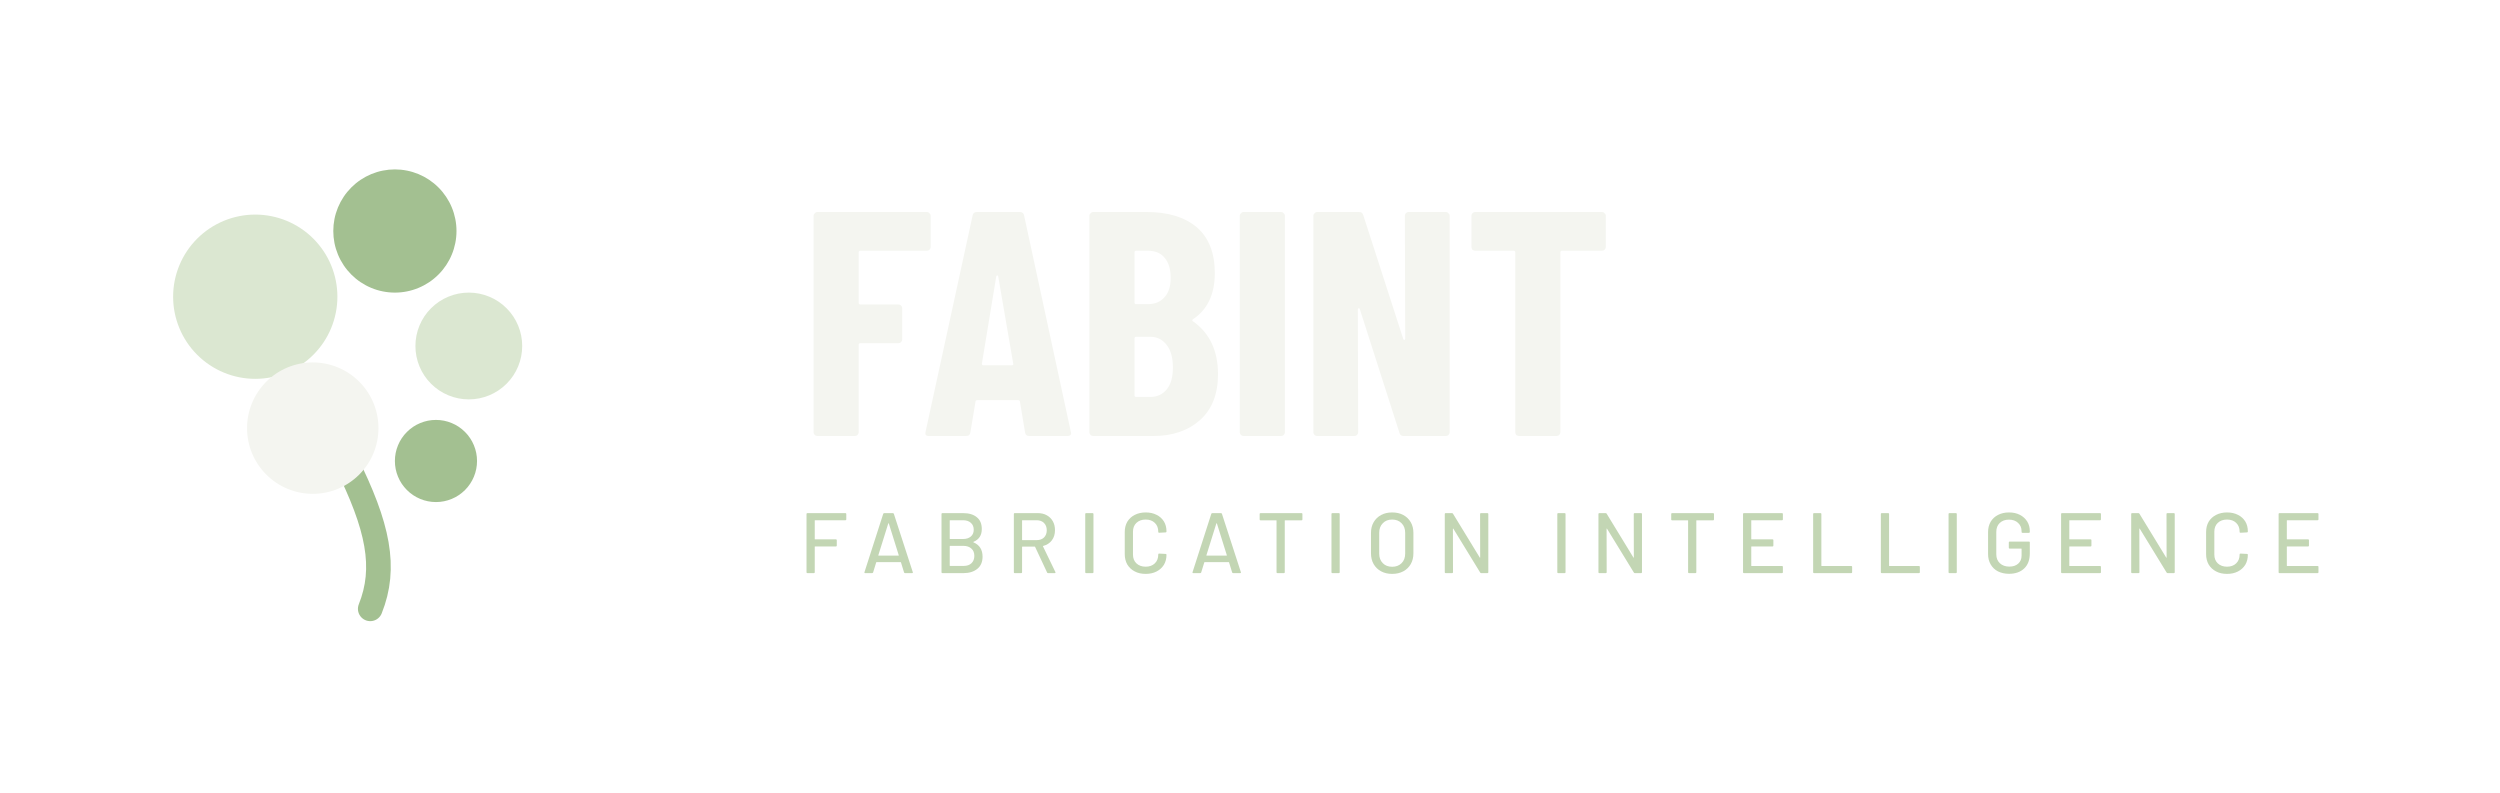
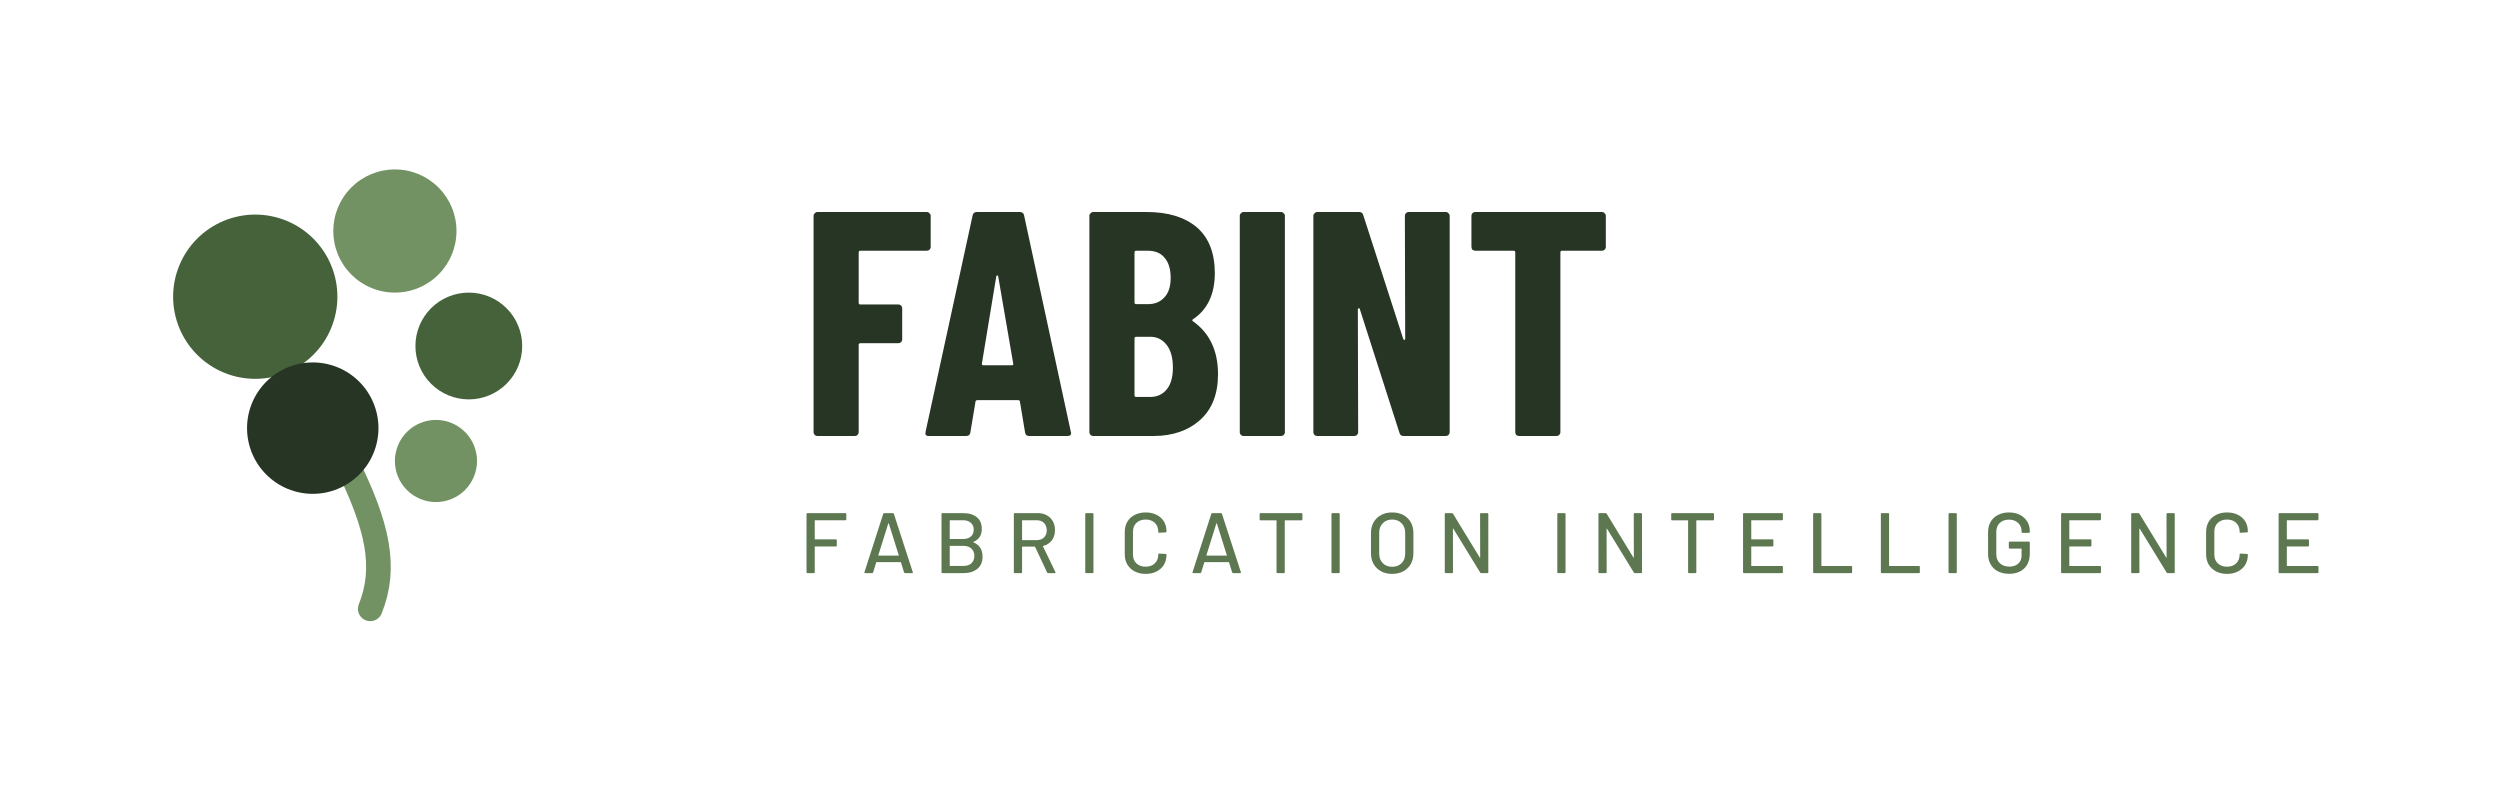
<svg xmlns="http://www.w3.org/2000/svg" xmlns:xlink="http://www.w3.org/1999/xlink" viewBox="60 287 164 52" width="328" height="104" role="img" aria-labelledby="logo-title">
  <defs>
    <path id="font_3_3" d="" />
    <path id="font_3_32" d="M.092 0C.085 0 .082 .003 .082 .01V.69C.082 .697 .085 .7 .092 .7H.168C.175 .7 .178 .697 .178 .69V.087C.178 .084 .179 .083 .182 .083H.527C.534 .083 .537 .08 .537 .073V.01C.537 .003 .534 0 .527 0H.092Z" />
    <path id="font_3_36" d="M.31-.009C.261-.009 .218 .001 .181 .021 .144 .041 .115 .069 .094 .105 .073 .142 .063 .184 .063 .231V.469C.063 .516 .073 .558 .094 .594 .115 .63 .144 .658 .181 .678 .218 .698 .261 .708 .31 .708 .359 .708 .403 .698 .44 .678 .477 .658 .506 .63 .527 .594 .548 .558 .558 .516 .558 .469V.231C.558 .184 .548 .142 .527 .105 .506 .069 .477 .041 .44 .021 .403 .001 .359-.009 .31-.009M.31 .074C.355 .074 .392 .088 .42 .116 .448 .144 .462 .181 .462 .227V.47C.462 .517 .448 .554 .42 .582 .392 .611 .355 .625 .31 .625 .265 .625 .228 .611 .201 .582 .173 .554 .159 .517 .159 .47V.227C.159 .181 .173 .144 .201 .116 .228 .088 .265 .074 .31 .074Z" />
    <path id="font_3_13" d="M.307-.009C.259-.009 .216 0 .179 .02 .142 .039 .114 .066 .093 .1 .073 .135 .063 .176 .063 .221V.48C.063 .525 .073 .565 .093 .6 .114 .634 .142 .66 .179 .679 .216 .698 .259 .708 .307 .708 .355 .708 .397 .699 .434 .68 .471 .662 .499 .636 .52 .603 .54 .57 .55 .531 .55 .487V.486C.55 .483 .549 .48 .547 .478 .545 .476 .543 .475 .54 .475L.464 .471C.457 .471 .454 .474 .454 .48V.483C.454 .526 .441 .56 .414 .586 .387 .612 .352 .625 .307 .625 .262 .625 .227 .612 .199 .586 .172 .56 .159 .526 .159 .483V.217C.159 .174 .172 .14 .199 .114 .227 .088 .262 .075 .307 .075 .352 .075 .387 .088 .414 .114 .441 .14 .454 .174 .454 .217V.219C.454 .225 .457 .228 .464 .228L.54 .224C.547 .224 .55 .221 .55 .214 .55 .17 .54 .131 .52 .097 .499 .064 .471 .038 .434 .019 .397 0 .355-.009 .307-.009Z" />
    <path id="font_4_22" d="M.41 .591C.41 .588 .409 .585 .406 .582 .404 .58 .401 .579 .398 .579H.19C.187 .579 .185 .577 .185 .574V.416C.185 .413 .187 .411 .19 .411H.309C.312 .411 .315 .41 .317 .408 .32 .405 .321 .402 .321 .399V.302C.321 .299 .32 .296 .317 .293 .315 .291 .312 .29 .309 .29H.19C.187 .29 .185 .288 .185 .285V.012C.185 .009 .184 .006 .181 .003 .179 .001 .176 0 .173 0H.056C.053 0 .05 .001 .048 .003 .045 .006 .044 .009 .044 .012V.688C.044 .691 .045 .694 .048 .696 .05 .699 .053 .7 .056 .7H.398C.401 .7 .404 .699 .406 .696 .409 .694 .41 .691 .41 .688V.591Z" />
    <path id="font_3_47" d="M.481 0C.476 0 .472 .002 .47 .007L.33 .306C.329 .308 .328 .309 .326 .309H.182C.179 .309 .178 .308 .178 .305V.01C.178 .003 .175 0 .168 0H.092C.085 0 .082 .003 .082 .01V.69C.082 .697 .085 .7 .092 .7H.361C.401 .7 .436 .692 .466 .675 .497 .658 .52 .635 .537 .605 .554 .575 .562 .54 .562 .501 .562 .454 .55 .415 .525 .382 .501 .35 .467 .328 .424 .317 .421 .316 .421 .314 .422 .312L.567 .012C.568 .011 .568 .009 .568 .007 .568 .002 .565 0 .56 0H.481M.182 .617C.179 .617 .178 .616 .178 .613V.389C.178 .386 .179 .385 .182 .385H.349C.384 .385 .413 .395 .434 .416 .455 .437 .466 .465 .466 .5 .466 .535 .455 .564 .434 .585 .413 .606 .384 .617 .349 .617H.182Z" />
    <path id="font_3_25" d="M.092 0C.085 0 .082 .003 .082 .01V.69C.082 .697 .085 .7 .092 .7H.168C.175 .7 .178 .697 .178 .69V.01C.178 .003 .175 0 .168 0H.092Z" />
    <path id="font_3_34" d="M.494 .69C.494 .697 .497 .7 .504 .7H.58C.587 .7 .59 .697 .59 .69V.01C.59 .003 .587 0 .58 0H.507C.502 0 .498 .002 .495 .007L.182 .518C.181 .52 .18 .521 .179 .52 .178 .52 .177 .519 .177 .517L.178 .01C.178 .003 .175 0 .168 0H.092C.085 0 .082 .003 .082 .01V.69C.082 .697 .085 .7 .092 .7H.166C.171 .7 .175 .698 .178 .693L.49 .182C.491 .18 .492 .179 .493 .179 .494 .18 .495 .181 .495 .183L.494 .69Z" />
    <path id="font_3_49" d="M.527 .7C.534 .7 .537 .697 .537 .69V.626C.537 .619 .534 .616 .527 .616H.335C.332 .616 .331 .615 .331 .612V.01C.331 .003 .328 0 .321 0H.245C.238 0 .235 .003 .235 .01V.612C.235 .615 .234 .616 .231 .616H.048C.041 .616 .038 .619 .038 .626V.69C.038 .697 .041 .7 .048 .7H.527Z" />
    <path id="font_3_4" d="M.507 0C.501 0 .497 .003 .495 .008L.459 .125C.458 .127 .457 .128 .455 .128H.174C.172 .128 .171 .127 .17 .125L.134 .008C.132 .003 .128 0 .122 0H.041C.034 0 .031 .004 .033 .011L.252 .692C.254 .697 .258 .7 .264 .7H.364C.37 .7 .374 .697 .376 .692L.597 .011 .598 .007C.598 .002 .595 0 .589 0H.507M.195 .209C.194 .208 .194 .206 .195 .205 .197 .204 .198 .204 .199 .204H.429C.43 .204 .431 .204 .432 .205 .434 .206 .434 .208 .433 .209L.317 .58C.316 .581 .315 .582 .314 .582 .313 .582 .312 .581 .311 .58L.195 .209Z" />
    <path id="font_4_4" d="M.338 0C.33 0 .326 .004 .325 .011L.309 .107C.309 .11 .307 .112 .303 .112H.176C.172 .112 .17 .11 .17 .107L.154 .011C.153 .004 .149 0 .141 0H.024C.015 0 .012 .004 .014 .013L.161 .689C.162 .696 .167 .7 .174 .7H.309C.316 .7 .321 .696 .322 .689L.468 .013 .469 .009C.469 .003 .465 0 .458 0H.338M.19 .226C.19 .223 .191 .221 .194 .221H.284C.287 .221 .289 .223 .288 .226L.241 .499C.24 .501 .239 .502 .238 .502 .237 .502 .236 .501 .235 .499L.19 .226Z" />
    <path id="font_4_12" d="M.446 .193C.446 .131 .427 .083 .39 .05 .353 .017 .304 0 .245 0H.056C.053 0 .05 .001 .048 .003 .045 .006 .044 .009 .044 .012V.688C.044 .691 .045 .694 .048 .696 .05 .699 .053 .7 .056 .7H.223C.29 .7 .342 .684 .38 .652 .417 .62 .436 .572 .436 .509 .436 .443 .413 .395 .368 .365 .365 .363 .365 .361 .367 .359 .42 .322 .446 .266 .446 .193M.19 .579C.187 .579 .185 .577 .185 .574V.417C.185 .414 .187 .412 .19 .412H.226C.249 .412 .266 .419 .279 .434 .292 .448 .298 .468 .298 .494 .298 .521 .292 .542 .279 .557 .267 .572 .249 .579 .226 .579H.19M.234 .122C.256 .122 .273 .13 .286 .146 .299 .162 .305 .185 .305 .214 .305 .243 .299 .267 .286 .284 .273 .301 .256 .31 .235 .31H.19C.187 .31 .185 .308 .185 .305V.127C.185 .124 .187 .122 .19 .122H.234Z" />
    <path id="font_4_25" d="M.056 0C.053 0 .05 .001 .048 .003 .045 .006 .044 .009 .044 .012V.688C.044 .691 .045 .694 .048 .696 .05 .699 .053 .7 .056 .7H.173C.176 .7 .179 .699 .181 .696 .184 .694 .185 .691 .185 .688V.012C.185 .009 .184 .006 .181 .003 .179 .001 .176 0 .173 0H.056Z" />
    <path id="font_4_34" d="M.33 .688C.33 .691 .331 .694 .333 .696 .336 .699 .339 .7 .342 .7H.458C.461 .7 .464 .699 .466 .696 .469 .694 .47 .691 .47 .688V.012C.47 .009 .469 .006 .466 .003 .464 .001 .461 0 .458 0H.326C.319 0 .315 .003 .313 .01L.189 .397C.188 .399 .187 .4 .186 .399 .184 .399 .183 .398 .183 .396L.184 .012C.184 .009 .183 .006 .18 .003 .178 .001 .175 0 .172 0H.056C.053 0 .05 .001 .048 .003 .045 .006 .044 .009 .044 .012V.688C.044 .691 .045 .694 .048 .696 .05 .699 .053 .7 .056 .7H.187C.194 .7 .198 .697 .2 .69L.325 .303C.326 .301 .327 .3 .328 .3 .33 .301 .331 .302 .331 .304L.33 .688Z" />
    <path id="font_4_49" d="M.432 .7C.435 .7 .438 .699 .44 .696 .443 .694 .444 .691 .444 .688V.591C.444 .588 .443 .585 .44 .582 .438 .58 .435 .579 .432 .579H.307C.304 .579 .302 .577 .302 .574V.012C.302 .009 .301 .006 .298 .003 .296 .001 .293 0 .29 0H.173C.17 0 .167 .001 .164 .003 .162 .006 .161 .009 .161 .012V.574C.161 .577 .159 .579 .156 .579H.036C.033 .579 .03 .58 .027 .582 .025 .585 .024 .588 .024 .591V.688C.024 .691 .025 .694 .027 .696 .03 .699 .033 .7 .036 .7H.432Z" />
    <path id="font_3_22" d="M.546 .627C.546 .62 .543 .617 .536 .617H.182C.179 .617 .178 .616 .178 .613V.398C.178 .395 .179 .394 .182 .394H.425C.432 .394 .435 .391 .435 .384V.321C.435 .314 .432 .311 .425 .311H.182C.179 .311 .178 .31 .178 .307V.01C.178 .003 .175 0 .168 0H.092C.085 0 .082 .003 .082 .01V.69C.082 .697 .085 .7 .092 .7H.536C.543 .7 .546 .697 .546 .69V.627Z" />
    <path id="font_3_12" d="M.455 .365C.452 .363 .452 .361 .455 .359 .526 .329 .561 .273 .561 .192 .561 .131 .541 .083 .5 .05 .459 .017 .406 0 .341 0H.092C.085 0 .082 .003 .082 .01V.69C.082 .697 .085 .7 .092 .7H.333C.402 .7 .456 .684 .494 .652 .533 .621 .552 .575 .552 .514 .552 .442 .52 .392 .455 .365M.182 .617C.179 .617 .178 .616 .178 .613V.402C.178 .399 .179 .398 .182 .398H.333C.372 .398 .402 .408 .424 .427 .447 .446 .458 .473 .458 .506 .458 .54 .447 .567 .424 .587 .402 .607 .372 .617 .333 .617H.182M.341 .084C.379 .084 .409 .094 .431 .115 .454 .137 .465 .165 .465 .201 .465 .237 .454 .266 .431 .286 .408 .307 .377 .318 .338 .318H.182C.179 .318 .178 .317 .178 .314V.088C.178 .085 .179 .084 .182 .084H.341Z" />
    <path id="font_3_17" d="M.547 .627C.547 .62 .544 .617 .537 .617H.182C.179 .617 .178 .616 .178 .613V.398C.178 .395 .179 .394 .182 .394H.426C.433 .394 .436 .391 .436 .384V.321C.436 .314 .433 .311 .426 .311H.182C.179 .311 .178 .31 .178 .307V.087C.178 .084 .179 .083 .182 .083H.537C.544 .083 .547 .08 .547 .073V.01C.547 .003 .544 0 .537 0H.092C.085 0 .082 .003 .082 .01V.69C.082 .697 .085 .7 .092 .7H.537C.544 .7 .547 .697 .547 .69V.627Z" />
    <path id="font_3_23" d="M.307-.008C.259-.008 .216 .002 .179 .02 .142 .039 .114 .066 .093 .102 .073 .137 .063 .177 .063 .222V.478C.063 .524 .073 .564 .093 .599 .114 .634 .142 .66 .179 .679 .216 .698 .259 .708 .307 .708 .355 .708 .397 .699 .434 .68 .471 .661 .499 .635 .52 .602 .54 .569 .55 .532 .55 .491V.48C.55 .473 .547 .47 .54 .47H.464C.457 .47 .454 .473 .454 .48V.489C.454 .529 .44 .561 .413 .586 .387 .611 .351 .624 .307 .624 .262 .624 .227 .611 .199 .585 .172 .559 .159 .524 .159 .481V.219C.159 .176 .173 .141 .201 .115 .229 .089 .266 .076 .311 .076 .355 .076 .39 .088 .415 .111 .441 .134 .454 .165 .454 .205V.282C.454 .285 .453 .286 .45 .286H.315C.308 .286 .305 .289 .305 .296V.358C.305 .365 .308 .368 .315 .368H.54C.547 .368 .55 .365 .55 .358V.231C.55 .154 .528 .095 .484 .054 .441 .013 .382-.008 .307-.008Z" />
  </defs>
-   <path transform="matrix(.5388077,0,0,.5388077,65.9688,294.6107)" stroke-width="3" stroke-linecap="round" stroke-miterlimit="4" stroke-linejoin="miter" fill="none" stroke="#a3c091" d="M31 42C35 50 36 55 34 60" />
-   <path transform="matrix(1,0,0,-1,0,842)" d="M82.133 535.535C82.133 535.182 82.099 534.831 82.029 534.484 81.96 534.137 81.858 533.801 81.723 533.474 81.588 533.147 81.422 532.836 81.225 532.542 81.028 532.248 80.805 531.976 80.555 531.726 80.305 531.475 80.033 531.252 79.738 531.056 79.444 530.859 79.134 530.693 78.807 530.558 78.48 530.422 78.143 530.32 77.796 530.251 77.449 530.182 77.099 530.148 76.745 530.148 76.391 530.148 76.041 530.182 75.694 530.251 75.347 530.32 75.01 530.422 74.683 530.558 74.356 530.693 74.046 530.859 73.751 531.056 73.457 531.252 73.185 531.475 72.935 531.726 72.685 531.976 72.461 532.248 72.265 532.542 72.068 532.836 71.902 533.147 71.767 533.474 71.632 533.801 71.529 534.137 71.46 534.484 71.391 534.831 71.357 535.182 71.357 535.535 71.357 535.889 71.391 536.24 71.46 536.587 71.529 536.934 71.632 537.271 71.767 537.597 71.902 537.924 72.068 538.235 72.265 538.529 72.461 538.823 72.685 539.095 72.935 539.346 73.185 539.596 73.457 539.819 73.751 540.016 74.046 540.212 74.356 540.378 74.683 540.514 75.01 540.649 75.347 540.751 75.694 540.82 76.041 540.889 76.391 540.924 76.745 540.924 77.099 540.924 77.449 540.889 77.796 540.82 78.143 540.751 78.48 540.649 78.807 540.514 79.134 540.378 79.444 540.212 79.738 540.016 80.033 539.819 80.305 539.596 80.555 539.346 80.805 539.095 81.028 538.823 81.225 538.529 81.422 538.235 81.588 537.924 81.723 537.597 81.858 537.271 81.96 536.934 82.03 536.587 82.099 536.24 82.133 535.889 82.133 535.535Z" fill="#dbe7d1" />
-   <path transform="matrix(1,0,0,-1,0,842)" d="M89.946 539.846C89.946 539.581 89.92 539.318 89.868 539.058 89.816 538.797 89.74 538.545 89.638 538.3 89.537 538.054 89.412 537.822 89.265 537.601 89.117 537.38 88.95 537.176 88.762 536.989 88.575 536.801 88.37 536.633 88.15 536.486 87.929 536.339 87.696 536.214 87.451 536.113 87.206 536.011 86.953 535.934 86.693 535.883 86.433 535.831 86.17 535.805 85.905 535.805 85.639 535.805 85.377 535.831 85.116 535.883 84.856 535.934 84.603 536.011 84.358 536.113 84.113 536.214 83.88 536.339 83.66 536.486 83.439 536.633 83.235 536.801 83.047 536.989 82.86 537.176 82.692 537.38 82.545 537.601 82.397 537.822 82.273 538.054 82.171 538.3 82.07 538.545 81.993 538.797 81.941 539.058 81.89 539.318 81.864 539.581 81.864 539.846 81.864 540.111 81.89 540.374 81.941 540.634 81.993 540.895 82.07 541.147 82.171 541.393 82.273 541.638 82.397 541.87 82.545 542.091 82.692 542.312 82.86 542.516 83.047 542.703 83.235 542.891 83.439 543.059 83.66 543.206 83.88 543.353 84.113 543.478 84.358 543.58 84.603 543.681 84.856 543.758 85.116 543.809 85.377 543.861 85.639 543.887 85.905 543.887 86.17 543.887 86.433 543.861 86.693 543.809 86.953 543.758 87.206 543.681 87.451 543.58 87.696 543.478 87.929 543.353 88.15 543.206 88.37 543.059 88.575 542.891 88.762 542.703 88.95 542.516 89.117 542.312 89.265 542.091 89.412 541.87 89.537 541.638 89.638 541.393 89.74 541.147 89.816 540.895 89.868 540.634 89.92 540.374 89.946 540.111 89.946 539.846Z" fill="#a3c091" />
-   <path transform="matrix(1,0,0,-1,0,842)" d="M94.256 532.303C94.256 531.838 94.167 531.391 93.99 530.962 93.812 530.533 93.559 530.155 93.23 529.826 92.902 529.498 92.523 529.245 92.094 529.067 91.665 528.889 91.218 528.801 90.754 528.8 90.29 528.801 89.843 528.889 89.414 529.067 88.985 529.245 88.606 529.498 88.277 529.826 87.949 530.155 87.696 530.533 87.518 530.962 87.341 531.391 87.252 531.838 87.252 532.303 87.252 532.767 87.341 533.214 87.518 533.643 87.696 534.072 87.949 534.451 88.277 534.779 88.606 535.108 88.985 535.361 89.414 535.538 89.843 535.716 90.29 535.805 90.754 535.805 91.218 535.805 91.665 535.716 92.094 535.538 92.523 535.361 92.902 535.108 93.23 534.779 93.559 534.451 93.812 534.072 93.99 533.643 94.167 533.214 94.256 532.767 94.256 532.303Z" fill="#dbe7d1" />
-   <path transform="matrix(1,0,0,-1,0,842)" d="M84.827 526.915C84.827 526.632 84.799 526.351 84.744 526.074 84.689 525.796 84.607 525.527 84.499 525.265 84.391 525.004 84.258 524.755 84.101 524.52 83.943 524.284 83.765 524.067 83.565 523.867 83.364 523.667 83.147 523.488 82.911 523.331 82.676 523.173 82.428 523.041 82.166 522.932 81.905 522.824 81.635 522.742 81.358 522.687 81.08 522.632 80.8 522.604 80.517 522.604 80.234 522.604 79.953 522.632 79.676 522.687 79.398 522.742 79.129 522.824 78.867 522.932 78.606 523.041 78.357 523.173 78.122 523.331 77.887 523.488 77.669 523.667 77.469 523.867 77.269 524.067 77.09 524.284 76.933 524.52 76.775 524.755 76.643 525.004 76.534 525.265 76.426 525.527 76.344 525.796 76.289 526.074 76.234 526.351 76.206 526.632 76.206 526.915 76.206 527.198 76.234 527.478 76.289 527.756 76.344 528.033 76.426 528.303 76.534 528.564 76.643 528.826 76.775 529.074 76.933 529.309 77.09 529.545 77.269 529.762 77.469 529.963 77.669 530.163 77.887 530.341 78.122 530.499 78.357 530.656 78.606 530.789 78.867 530.897 79.129 531.005 79.398 531.087 79.676 531.142 79.953 531.197 80.234 531.225 80.517 531.225 80.8 531.225 81.08 531.197 81.358 531.142 81.635 531.087 81.905 531.005 82.166 530.897 82.428 530.789 82.676 530.656 82.911 530.499 83.147 530.341 83.364 530.163 83.565 529.963 83.765 529.762 83.943 529.545 84.101 529.309 84.258 529.074 84.391 528.826 84.499 528.564 84.607 528.303 84.689 528.033 84.744 527.756 84.799 527.478 84.827 527.198 84.827 526.915Z" fill="#f4f5f0" />
-   <path transform="matrix(1,0,0,-1,0,842)" d="M91.293 524.759C91.293 524.402 91.224 524.058 91.088 523.728 90.951 523.398 90.756 523.107 90.504 522.854 90.251 522.602 89.96 522.407 89.63 522.27 89.3 522.134 88.956 522.065 88.599 522.065 88.241 522.065 87.898 522.134 87.568 522.27 87.238 522.407 86.946 522.602 86.694 522.854 86.441 523.107 86.246 523.398 86.11 523.728 85.973 524.058 85.905 524.402 85.905 524.759 85.905 525.117 85.973 525.46 86.11 525.79 86.246 526.12 86.441 526.412 86.694 526.664 86.946 526.917 87.238 527.112 87.568 527.248 87.898 527.385 88.241 527.453 88.599 527.453 88.956 527.453 89.3 527.385 89.63 527.248 89.96 527.112 90.251 526.917 90.504 526.664 90.756 526.412 90.951 526.12 91.088 525.79 91.224 525.46 91.293 525.117 91.293 524.759Z" fill="#a3c091" />
-   <use xlink:href="#font_4_22" transform="matrix(20.99008,0,0,-20.99008,112.4468,315.6007)" fill="#f4f5f0" />
-   <use xlink:href="#font_4_4" transform="matrix(20.99008,0,0,-20.99008,120.4231,315.6007)" fill="#f4f5f0" />
-   <use xlink:href="#font_4_12" transform="matrix(20.99008,0,0,-20.99008,130.5403,315.6007)" fill="#f4f5f0" />
-   <use xlink:href="#font_4_25" transform="matrix(20.99008,0,0,-20.99008,140.4056,315.6007)" fill="#f4f5f0" />
-   <use xlink:href="#font_4_34" transform="matrix(20.99008,0,0,-20.99008,145.2333,315.6007)" fill="#f4f5f0" />
-   <use xlink:href="#font_4_49" transform="matrix(20.99008,0,0,-20.99008,156.0223,315.6007)" fill="#f4f5f0" />
-   <use xlink:href="#font_3_22" transform="matrix(5.622342,0,0,-5.622342,112.4468,324.5965)" fill="#c3d6b4" />
-   <use xlink:href="#font_3_4" transform="matrix(5.622342,0,0,-5.622342,116.523,324.5965)" fill="#c3d6b4" />
-   <use xlink:href="#font_3_12" transform="matrix(5.622342,0,0,-5.622342,121.302,324.5965)" fill="#c3d6b4" />
-   <use xlink:href="#font_3_47" transform="matrix(5.622342,0,0,-5.622342,126.0473,324.5965)" fill="#c3d6b4" />
-   <use xlink:href="#font_3_25" transform="matrix(5.622342,0,0,-5.622342,130.7306,324.5965)" fill="#c3d6b4" />
-   <use xlink:href="#font_3_13" transform="matrix(5.622342,0,0,-5.622342,133.4293,324.5965)" fill="#c3d6b4" />
-   <use xlink:href="#font_3_4" transform="matrix(5.622342,0,0,-5.622342,138.0453,324.5965)" fill="#c3d6b4" />
-   <use xlink:href="#font_3_49" transform="matrix(5.622342,0,0,-5.622342,142.4195,324.5965)" fill="#c3d6b4" />
-   <use xlink:href="#font_3_25" transform="matrix(5.622342,0,0,-5.622342,146.8836,324.5965)" fill="#c3d6b4" />
-   <use xlink:href="#font_3_36" transform="matrix(5.622342,0,0,-5.622342,149.5823,324.5965)" fill="#c3d6b4" />
-   <use xlink:href="#font_3_34" transform="matrix(5.622342,0,0,-5.622342,154.3163,324.5965)" fill="#c3d6b4" />
-   <use xlink:href="#font_3_3" transform="matrix(5.622342,0,0,-5.622342,159.3371,324.5965)" fill="#c3d6b4" />
-   <use xlink:href="#font_3_25" transform="matrix(5.622342,0,0,-5.622342,161.6984,324.5965)" fill="#c3d6b4" />
-   <use xlink:href="#font_3_34" transform="matrix(5.622342,0,0,-5.622342,164.3971,324.5965)" fill="#c3d6b4" />
-   <use xlink:href="#font_3_49" transform="matrix(5.622342,0,0,-5.622342,169.4179,324.5965)" fill="#c3d6b4" />
-   <use xlink:href="#font_3_17" transform="matrix(5.622342,0,0,-5.622342,173.882,324.5965)" fill="#c3d6b4" />
-   <use xlink:href="#font_3_32" transform="matrix(5.622342,0,0,-5.622342,178.4811,324.5965)" fill="#c3d6b4" />
-   <use xlink:href="#font_3_32" transform="matrix(5.622342,0,0,-5.622342,182.9228,324.5965)" fill="#c3d6b4" />
-   <use xlink:href="#font_3_25" transform="matrix(5.622342,0,0,-5.622342,187.3644,324.5965)" fill="#c3d6b4" />
-   <use xlink:href="#font_3_23" transform="matrix(5.622342,0,0,-5.622342,190.0631,324.5965)" fill="#c3d6b4" />
-   <use xlink:href="#font_3_17" transform="matrix(5.622342,0,0,-5.622342,194.7465,324.5965)" fill="#c3d6b4" />
-   <use xlink:href="#font_3_34" transform="matrix(5.622342,0,0,-5.622342,199.3455,324.5965)" fill="#c3d6b4" />
-   <use xlink:href="#font_3_13" transform="matrix(5.622342,0,0,-5.622342,204.3663,324.5965)" fill="#c3d6b4" />
-   <use xlink:href="#font_3_17" transform="matrix(5.622342,0,0,-5.622342,209.016,324.5965)" fill="#c3d6b4" />
+   <path transform="matrix(.5388077,0,0,.5388077,65.9688,294.6107)" stroke-width="3" stroke-linecap="round" stroke-miterlimit="4" stroke-linejoin="miter" fill="none" stroke="#739264" d="M31 42C35 50 36 55 34 60" />
+   <path transform="matrix(1,0,0,-1,0,842)" d="M82.133 535.535C82.133 535.182 82.099 534.831 82.029 534.484 81.96 534.137 81.858 533.801 81.723 533.474 81.588 533.147 81.422 532.836 81.225 532.542 81.028 532.248 80.805 531.976 80.555 531.726 80.305 531.475 80.033 531.252 79.738 531.056 79.444 530.859 79.134 530.693 78.807 530.558 78.48 530.422 78.143 530.32 77.796 530.251 77.449 530.182 77.099 530.148 76.745 530.148 76.391 530.148 76.041 530.182 75.694 530.251 75.347 530.32 75.01 530.422 74.683 530.558 74.356 530.693 74.046 530.859 73.751 531.056 73.457 531.252 73.185 531.475 72.935 531.726 72.685 531.976 72.461 532.248 72.265 532.542 72.068 532.836 71.902 533.147 71.767 533.474 71.632 533.801 71.529 534.137 71.46 534.484 71.391 534.831 71.357 535.182 71.357 535.535 71.357 535.889 71.391 536.24 71.46 536.587 71.529 536.934 71.632 537.271 71.767 537.597 71.902 537.924 72.068 538.235 72.265 538.529 72.461 538.823 72.685 539.095 72.935 539.346 73.185 539.596 73.457 539.819 73.751 540.016 74.046 540.212 74.356 540.378 74.683 540.514 75.01 540.649 75.347 540.751 75.694 540.82 76.041 540.889 76.391 540.924 76.745 540.924 77.099 540.924 77.449 540.889 77.796 540.82 78.143 540.751 78.48 540.649 78.807 540.514 79.134 540.378 79.444 540.212 79.738 540.016 80.033 539.819 80.305 539.596 80.555 539.346 80.805 539.095 81.028 538.823 81.225 538.529 81.422 538.235 81.588 537.924 81.723 537.597 81.858 537.271 81.96 536.934 82.03 536.587 82.099 536.24 82.133 535.889 82.133 535.535Z" fill="#45623b" />
+   <path transform="matrix(1,0,0,-1,0,842)" d="M89.946 539.846C89.946 539.581 89.92 539.318 89.868 539.058 89.816 538.797 89.74 538.545 89.638 538.3 89.537 538.054 89.412 537.822 89.265 537.601 89.117 537.38 88.95 537.176 88.762 536.989 88.575 536.801 88.37 536.633 88.15 536.486 87.929 536.339 87.696 536.214 87.451 536.113 87.206 536.011 86.953 535.934 86.693 535.883 86.433 535.831 86.17 535.805 85.905 535.805 85.639 535.805 85.377 535.831 85.116 535.883 84.856 535.934 84.603 536.011 84.358 536.113 84.113 536.214 83.88 536.339 83.66 536.486 83.439 536.633 83.235 536.801 83.047 536.989 82.86 537.176 82.692 537.38 82.545 537.601 82.397 537.822 82.273 538.054 82.171 538.3 82.07 538.545 81.993 538.797 81.941 539.058 81.89 539.318 81.864 539.581 81.864 539.846 81.864 540.111 81.89 540.374 81.941 540.634 81.993 540.895 82.07 541.147 82.171 541.393 82.273 541.638 82.397 541.87 82.545 542.091 82.692 542.312 82.86 542.516 83.047 542.703 83.235 542.891 83.439 543.059 83.66 543.206 83.88 543.353 84.113 543.478 84.358 543.58 84.603 543.681 84.856 543.758 85.116 543.809 85.377 543.861 85.639 543.887 85.905 543.887 86.17 543.887 86.433 543.861 86.693 543.809 86.953 543.758 87.206 543.681 87.451 543.58 87.696 543.478 87.929 543.353 88.15 543.206 88.37 543.059 88.575 542.891 88.762 542.703 88.95 542.516 89.117 542.312 89.265 542.091 89.412 541.87 89.537 541.638 89.638 541.393 89.74 541.147 89.816 540.895 89.868 540.634 89.92 540.374 89.946 540.111 89.946 539.846Z" fill="#739264" />
+   <path transform="matrix(1,0,0,-1,0,842)" d="M94.256 532.303C94.256 531.838 94.167 531.391 93.99 530.962 93.812 530.533 93.559 530.155 93.23 529.826 92.902 529.498 92.523 529.245 92.094 529.067 91.665 528.889 91.218 528.801 90.754 528.8 90.29 528.801 89.843 528.889 89.414 529.067 88.985 529.245 88.606 529.498 88.277 529.826 87.949 530.155 87.696 530.533 87.518 530.962 87.341 531.391 87.252 531.838 87.252 532.303 87.252 532.767 87.341 533.214 87.518 533.643 87.696 534.072 87.949 534.451 88.277 534.779 88.606 535.108 88.985 535.361 89.414 535.538 89.843 535.716 90.29 535.805 90.754 535.805 91.218 535.805 91.665 535.716 92.094 535.538 92.523 535.361 92.902 535.108 93.23 534.779 93.559 534.451 93.812 534.072 93.99 533.643 94.167 533.214 94.256 532.767 94.256 532.303Z" fill="#45623b" />
+   <path transform="matrix(1,0,0,-1,0,842)" d="M84.827 526.915C84.827 526.632 84.799 526.351 84.744 526.074 84.689 525.796 84.607 525.527 84.499 525.265 84.391 525.004 84.258 524.755 84.101 524.52 83.943 524.284 83.765 524.067 83.565 523.867 83.364 523.667 83.147 523.488 82.911 523.331 82.676 523.173 82.428 523.041 82.166 522.932 81.905 522.824 81.635 522.742 81.358 522.687 81.08 522.632 80.8 522.604 80.517 522.604 80.234 522.604 79.953 522.632 79.676 522.687 79.398 522.742 79.129 522.824 78.867 522.932 78.606 523.041 78.357 523.173 78.122 523.331 77.887 523.488 77.669 523.667 77.469 523.867 77.269 524.067 77.09 524.284 76.933 524.52 76.775 524.755 76.643 525.004 76.534 525.265 76.426 525.527 76.344 525.796 76.289 526.074 76.234 526.351 76.206 526.632 76.206 526.915 76.206 527.198 76.234 527.478 76.289 527.756 76.344 528.033 76.426 528.303 76.534 528.564 76.643 528.826 76.775 529.074 76.933 529.309 77.09 529.545 77.269 529.762 77.469 529.963 77.669 530.163 77.887 530.341 78.122 530.499 78.357 530.656 78.606 530.789 78.867 530.897 79.129 531.005 79.398 531.087 79.676 531.142 79.953 531.197 80.234 531.225 80.517 531.225 80.8 531.225 81.08 531.197 81.358 531.142 81.635 531.087 81.905 531.005 82.166 530.897 82.428 530.789 82.676 530.656 82.911 530.499 83.147 530.341 83.364 530.163 83.565 529.963 83.765 529.762 83.943 529.545 84.101 529.309 84.258 529.074 84.391 528.826 84.499 528.564 84.607 528.303 84.689 528.033 84.744 527.756 84.799 527.478 84.827 527.198 84.827 526.915Z" fill="#273524" />
+   <path transform="matrix(1,0,0,-1,0,842)" d="M91.293 524.759C91.293 524.402 91.224 524.058 91.088 523.728 90.951 523.398 90.756 523.107 90.504 522.854 90.251 522.602 89.96 522.407 89.63 522.27 89.3 522.134 88.956 522.065 88.599 522.065 88.241 522.065 87.898 522.134 87.568 522.27 87.238 522.407 86.946 522.602 86.694 522.854 86.441 523.107 86.246 523.398 86.11 523.728 85.973 524.058 85.905 524.402 85.905 524.759 85.905 525.117 85.973 525.46 86.11 525.79 86.246 526.12 86.441 526.412 86.694 526.664 86.946 526.917 87.238 527.112 87.568 527.248 87.898 527.385 88.241 527.453 88.599 527.453 88.956 527.453 89.3 527.385 89.63 527.248 89.96 527.112 90.251 526.917 90.504 526.664 90.756 526.412 90.951 526.12 91.088 525.79 91.224 525.46 91.293 525.117 91.293 524.759Z" fill="#739264" />
+   <use xlink:href="#font_4_22" transform="matrix(20.99008,0,0,-20.99008,112.4468,315.6007)" fill="#273524" />
+   <use xlink:href="#font_4_4" transform="matrix(20.99008,0,0,-20.99008,120.4231,315.6007)" fill="#273524" />
+   <use xlink:href="#font_4_12" transform="matrix(20.99008,0,0,-20.99008,130.5403,315.6007)" fill="#273524" />
+   <use xlink:href="#font_4_25" transform="matrix(20.99008,0,0,-20.99008,140.4056,315.6007)" fill="#273524" />
+   <use xlink:href="#font_4_34" transform="matrix(20.99008,0,0,-20.99008,145.2333,315.6007)" fill="#273524" />
+   <use xlink:href="#font_4_49" transform="matrix(20.99008,0,0,-20.99008,156.0223,315.6007)" fill="#273524" />
+   <use xlink:href="#font_3_22" transform="matrix(5.622342,0,0,-5.622342,112.4468,324.5965)" fill="#5d7850" />
+   <use xlink:href="#font_3_4" transform="matrix(5.622342,0,0,-5.622342,116.523,324.5965)" fill="#5d7850" />
+   <use xlink:href="#font_3_12" transform="matrix(5.622342,0,0,-5.622342,121.302,324.5965)" fill="#5d7850" />
+   <use xlink:href="#font_3_47" transform="matrix(5.622342,0,0,-5.622342,126.0473,324.5965)" fill="#5d7850" />
+   <use xlink:href="#font_3_25" transform="matrix(5.622342,0,0,-5.622342,130.7306,324.5965)" fill="#5d7850" />
+   <use xlink:href="#font_3_13" transform="matrix(5.622342,0,0,-5.622342,133.4293,324.5965)" fill="#5d7850" />
+   <use xlink:href="#font_3_4" transform="matrix(5.622342,0,0,-5.622342,138.0453,324.5965)" fill="#5d7850" />
+   <use xlink:href="#font_3_49" transform="matrix(5.622342,0,0,-5.622342,142.4195,324.5965)" fill="#5d7850" />
+   <use xlink:href="#font_3_25" transform="matrix(5.622342,0,0,-5.622342,146.8836,324.5965)" fill="#5d7850" />
+   <use xlink:href="#font_3_36" transform="matrix(5.622342,0,0,-5.622342,149.5823,324.5965)" fill="#5d7850" />
+   <use xlink:href="#font_3_34" transform="matrix(5.622342,0,0,-5.622342,154.3163,324.5965)" fill="#5d7850" />
+   <use xlink:href="#font_3_3" transform="matrix(5.622342,0,0,-5.622342,159.3371,324.5965)" fill="#5d7850" />
+   <use xlink:href="#font_3_25" transform="matrix(5.622342,0,0,-5.622342,161.6984,324.5965)" fill="#5d7850" />
+   <use xlink:href="#font_3_34" transform="matrix(5.622342,0,0,-5.622342,164.3971,324.5965)" fill="#5d7850" />
+   <use xlink:href="#font_3_49" transform="matrix(5.622342,0,0,-5.622342,169.4179,324.5965)" fill="#5d7850" />
+   <use xlink:href="#font_3_17" transform="matrix(5.622342,0,0,-5.622342,173.882,324.5965)" fill="#5d7850" />
+   <use xlink:href="#font_3_32" transform="matrix(5.622342,0,0,-5.622342,178.4811,324.5965)" fill="#5d7850" />
+   <use xlink:href="#font_3_32" transform="matrix(5.622342,0,0,-5.622342,182.9228,324.5965)" fill="#5d7850" />
+   <use xlink:href="#font_3_25" transform="matrix(5.622342,0,0,-5.622342,187.3644,324.5965)" fill="#5d7850" />
+   <use xlink:href="#font_3_23" transform="matrix(5.622342,0,0,-5.622342,190.0631,324.5965)" fill="#5d7850" />
+   <use xlink:href="#font_3_17" transform="matrix(5.622342,0,0,-5.622342,194.7465,324.5965)" fill="#5d7850" />
+   <use xlink:href="#font_3_34" transform="matrix(5.622342,0,0,-5.622342,199.3455,324.5965)" fill="#5d7850" />
+   <use xlink:href="#font_3_13" transform="matrix(5.622342,0,0,-5.622342,204.3663,324.5965)" fill="#5d7850" />
+   <use xlink:href="#font_3_17" transform="matrix(5.622342,0,0,-5.622342,209.016,324.5965)" fill="#5d7850" />
</svg>
